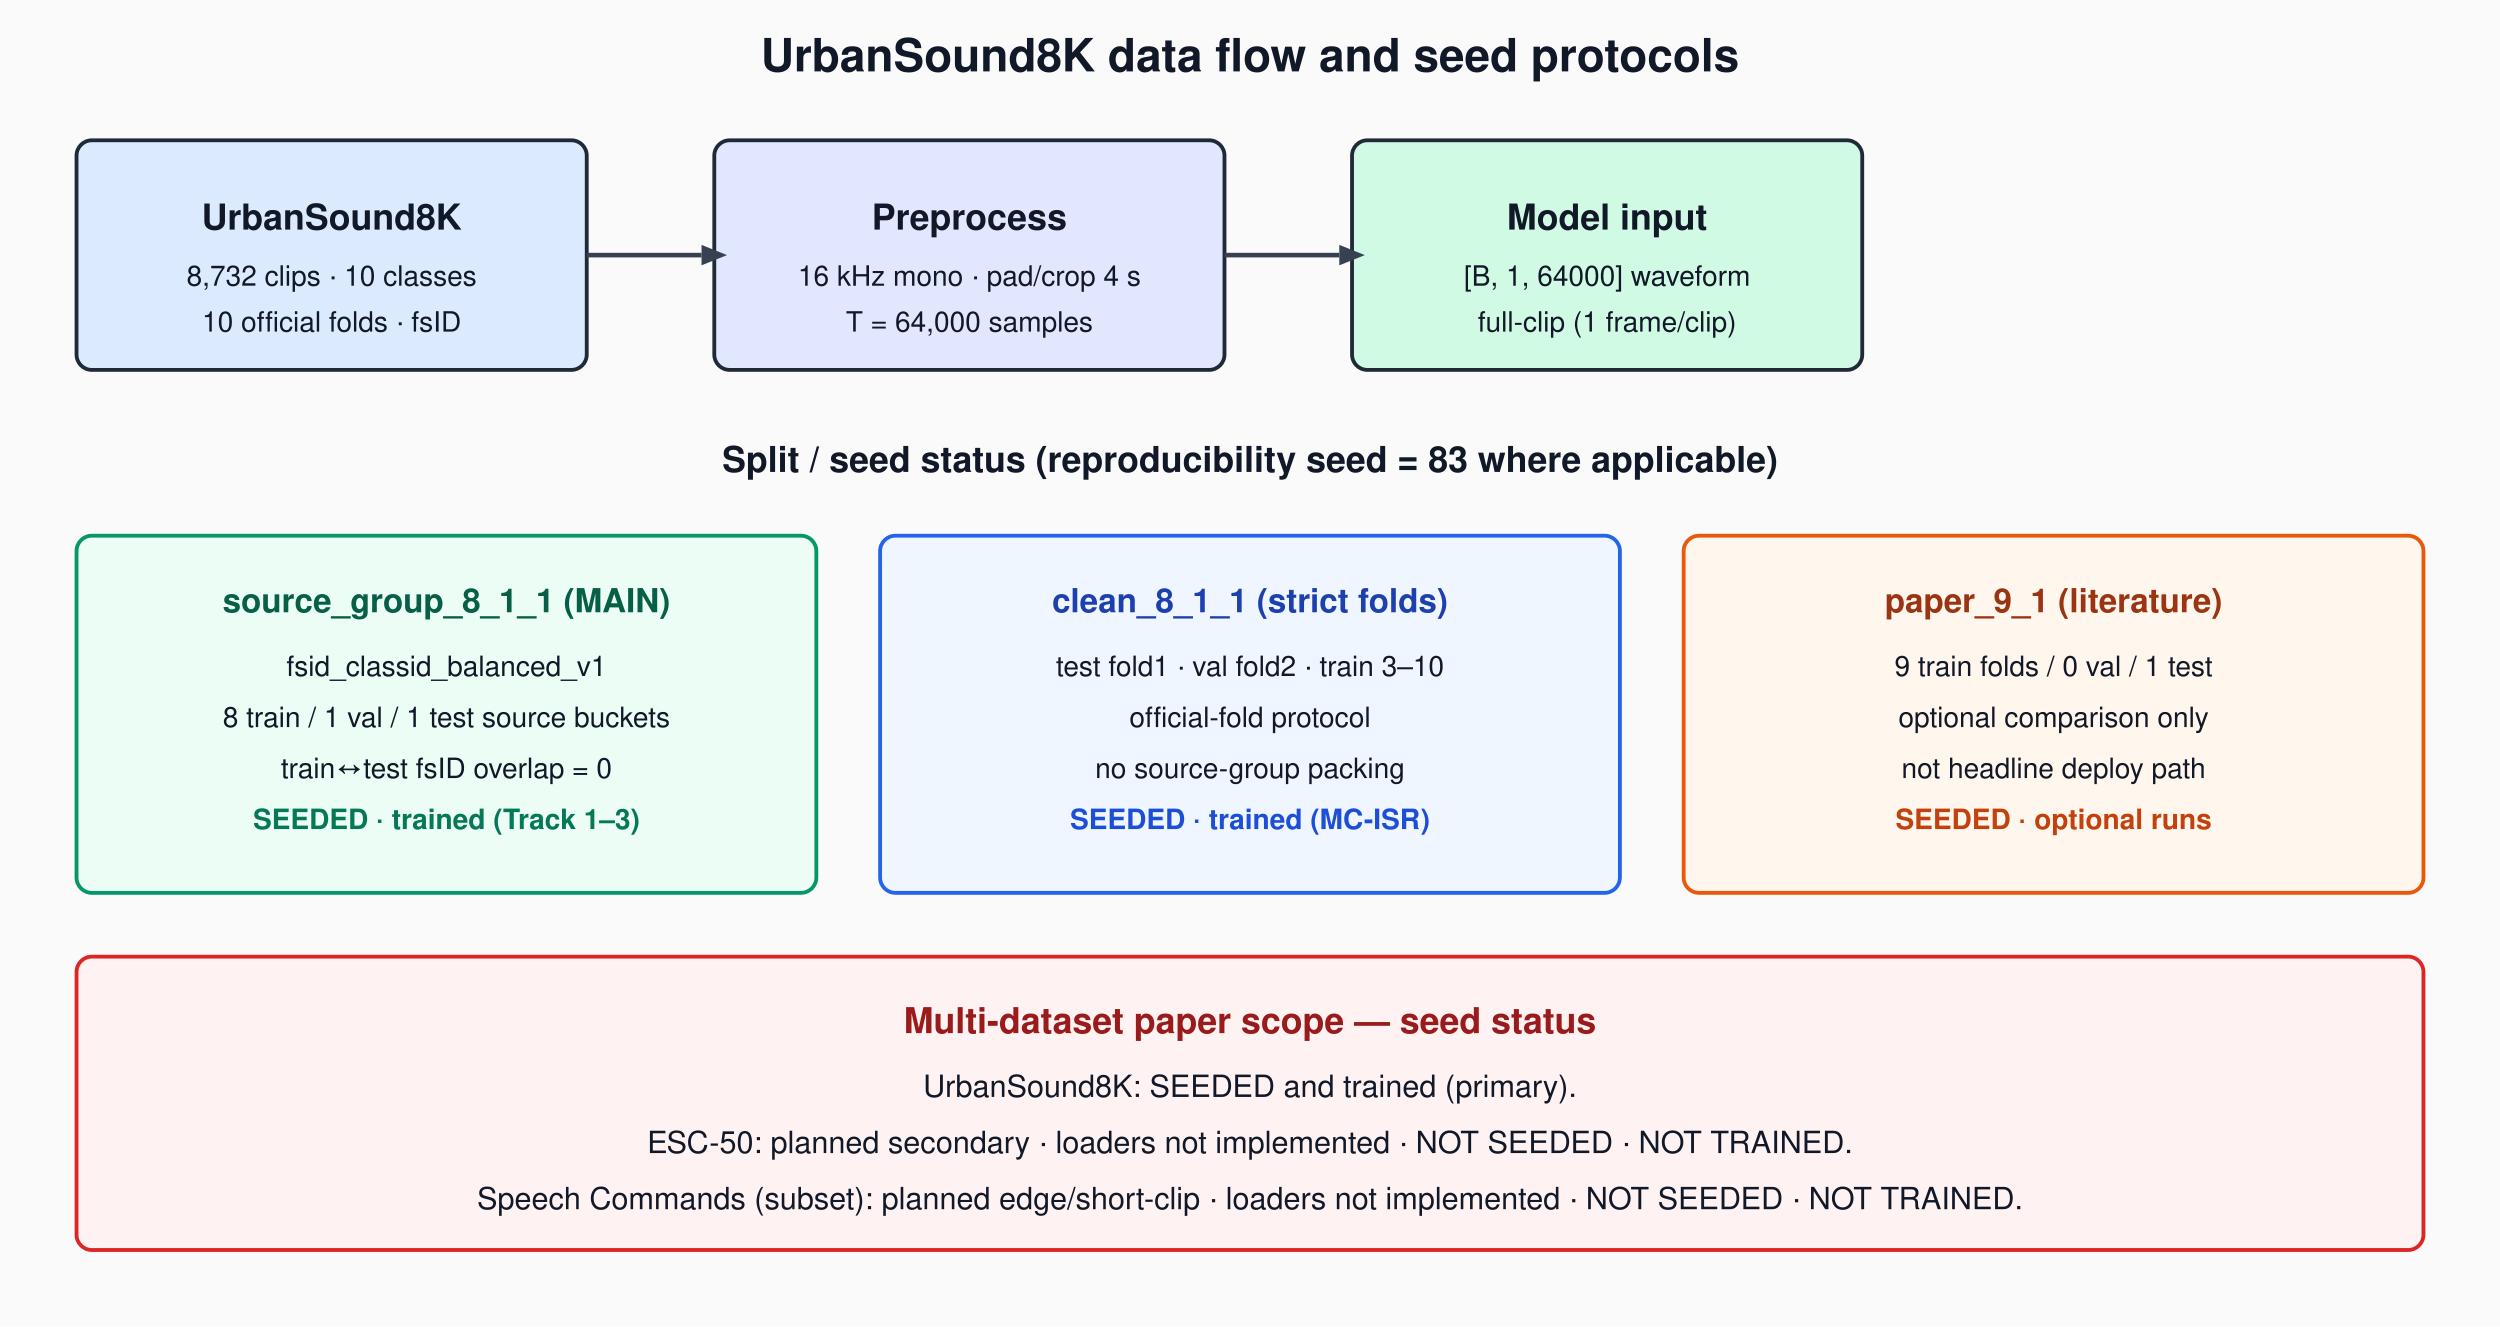
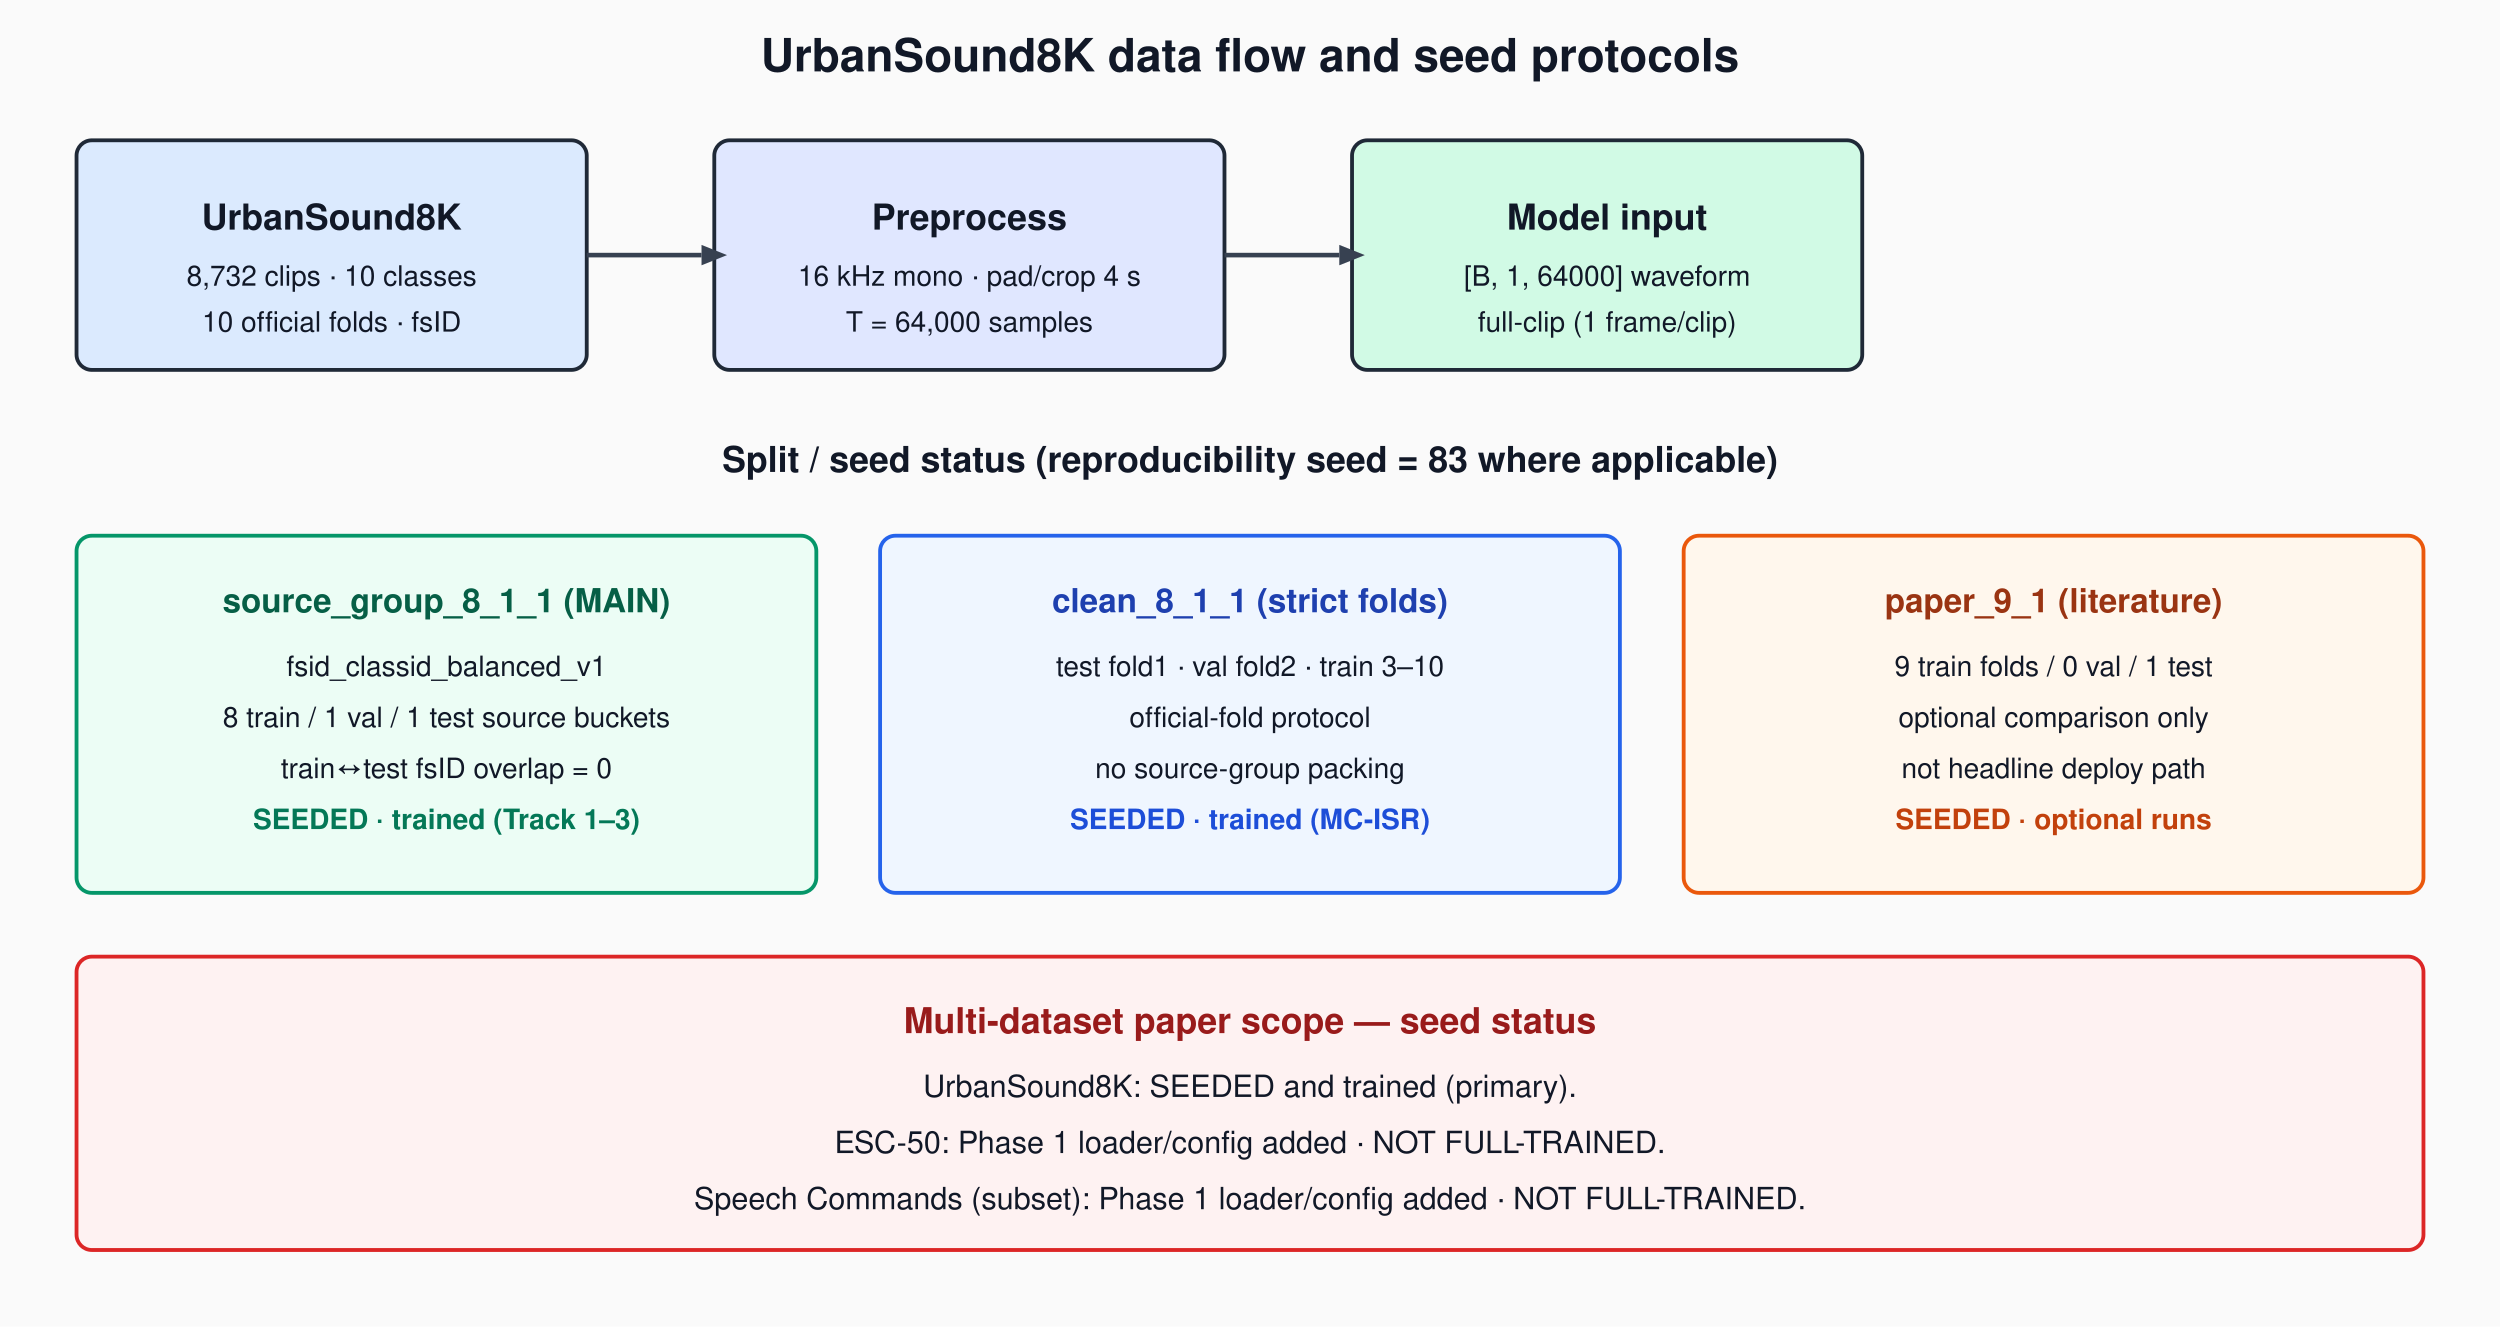
<svg xmlns="http://www.w3.org/2000/svg" width="980" height="520" viewBox="0 0 980 520">
  <rect width="980" height="520" fill="#fafafa" />
  <text x="490" y="28" font-family="Segoe UI, Helvetica, Arial, sans-serif" font-size="18" font-weight="bold" text-anchor="middle" fill="#111827">UrbanSound8K data flow and seed protocols</text>
  <rect x="30" y="55" width="200" height="90" rx="6" fill="#dbeafe" stroke="#1f2937" stroke-width="1.5" />
  <text x="130" y="90" font-family="Segoe UI, Helvetica, Arial, sans-serif" font-size="14" font-weight="bold" text-anchor="middle" fill="#111827">UrbanSound8K</text>
  <text x="130" y="112" font-family="Segoe UI, Helvetica, Arial, sans-serif" font-size="11" font-weight="normal" text-anchor="middle" fill="#111827">8,732 clips · 10 classes</text>
  <text x="130" y="130" font-family="Segoe UI, Helvetica, Arial, sans-serif" font-size="11" font-weight="normal" text-anchor="middle" fill="#111827">10 official folds · fsID</text>
  <rect x="280" y="55" width="200" height="90" rx="6" fill="#e0e7ff" stroke="#1f2937" stroke-width="1.5" />
  <text x="380" y="90" font-family="Segoe UI, Helvetica, Arial, sans-serif" font-size="14" font-weight="bold" text-anchor="middle" fill="#111827">Preprocess</text>
  <text x="380" y="112" font-family="Segoe UI, Helvetica, Arial, sans-serif" font-size="11" font-weight="normal" text-anchor="middle" fill="#111827">16 kHz mono · pad/crop 4 s</text>
  <text x="380" y="130" font-family="Segoe UI, Helvetica, Arial, sans-serif" font-size="11" font-weight="normal" text-anchor="middle" fill="#111827">T = 64,000 samples</text>
  <rect x="530" y="55" width="200" height="90" rx="6" fill="#d1fae5" stroke="#1f2937" stroke-width="1.5" />
  <text x="630" y="90" font-family="Segoe UI, Helvetica, Arial, sans-serif" font-size="14" font-weight="bold" text-anchor="middle" fill="#111827">Model input</text>
  <text x="630" y="112" font-family="Segoe UI, Helvetica, Arial, sans-serif" font-size="11" font-weight="normal" text-anchor="middle" fill="#111827">[B, 1, 64000] waveform</text>
  <text x="630" y="130" font-family="Segoe UI, Helvetica, Arial, sans-serif" font-size="11" font-weight="normal" text-anchor="middle" fill="#111827">full-clip (1 frame/clip)</text>
  <line x1="230" y1="100" x2="275" y2="100" stroke="#374151" stroke-width="1.8" />
  <polygon points="275,96 285,100 275,104" fill="#374151" />
  <line x1="480" y1="100" x2="525" y2="100" stroke="#374151" stroke-width="1.8" />
  <polygon points="525,96 535,100 525,104" fill="#374151" />
  <text x="490" y="185" font-family="Segoe UI, Helvetica, Arial, sans-serif" font-size="14" font-weight="bold" text-anchor="middle" fill="#111827">Split / seed status (reproducibility seed = 83 where applicable)</text>
  <rect x="30" y="210" width="290" height="140" rx="6" fill="#ecfdf5" stroke="#059669" stroke-width="1.5" />
  <text x="175" y="240" font-family="Segoe UI, Helvetica, Arial, sans-serif" font-size="13" font-weight="bold" text-anchor="middle" fill="#065f46">source_group_8_1_1  (MAIN)</text>
  <text x="175" y="265" font-family="Segoe UI, Helvetica, Arial, sans-serif" font-size="11" font-weight="normal" text-anchor="middle" fill="#111827">fsid_classid_balanced_v1</text>
  <text x="175" y="285" font-family="Segoe UI, Helvetica, Arial, sans-serif" font-size="11" font-weight="normal" text-anchor="middle" fill="#111827">8 train / 1 val / 1 test source buckets</text>
  <text x="175" y="305" font-family="Segoe UI, Helvetica, Arial, sans-serif" font-size="11" font-weight="normal" text-anchor="middle" fill="#111827">train↔test fsID overlap = 0</text>
  <text x="175" y="325" font-family="Segoe UI, Helvetica, Arial, sans-serif" font-size="11" font-weight="bold" text-anchor="middle" fill="#047857">SEEDED · trained (Track 1–3)</text>
  <rect x="345" y="210" width="290" height="140" rx="6" fill="#eff6ff" stroke="#2563eb" stroke-width="1.5" />
  <text x="490" y="240" font-family="Segoe UI, Helvetica, Arial, sans-serif" font-size="13" font-weight="bold" text-anchor="middle" fill="#1e40af">clean_8_1_1  (strict folds)</text>
  <text x="490" y="265" font-family="Segoe UI, Helvetica, Arial, sans-serif" font-size="11" font-weight="normal" text-anchor="middle" fill="#111827">test fold1 · val fold2 · train 3–10</text>
  <text x="490" y="285" font-family="Segoe UI, Helvetica, Arial, sans-serif" font-size="11" font-weight="normal" text-anchor="middle" fill="#111827">official-fold protocol</text>
  <text x="490" y="305" font-family="Segoe UI, Helvetica, Arial, sans-serif" font-size="11" font-weight="normal" text-anchor="middle" fill="#111827">no source-group packing</text>
  <text x="490" y="325" font-family="Segoe UI, Helvetica, Arial, sans-serif" font-size="11" font-weight="bold" text-anchor="middle" fill="#1d4ed8">SEEDED · trained (MC-ISR)</text>
  <rect x="660" y="210" width="290" height="140" rx="6" fill="#fff7ed" stroke="#ea580c" stroke-width="1.5" />
  <text x="805" y="240" font-family="Segoe UI, Helvetica, Arial, sans-serif" font-size="13" font-weight="bold" text-anchor="middle" fill="#9a3412">paper_9_1  (literature)</text>
  <text x="805" y="265" font-family="Segoe UI, Helvetica, Arial, sans-serif" font-size="11" font-weight="normal" text-anchor="middle" fill="#111827">9 train folds / 0 val / 1 test</text>
  <text x="805" y="285" font-family="Segoe UI, Helvetica, Arial, sans-serif" font-size="11" font-weight="normal" text-anchor="middle" fill="#111827">optional comparison only</text>
  <text x="805" y="305" font-family="Segoe UI, Helvetica, Arial, sans-serif" font-size="11" font-weight="normal" text-anchor="middle" fill="#111827">not headline deploy path</text>
  <text x="805" y="325" font-family="Segoe UI, Helvetica, Arial, sans-serif" font-size="11" font-weight="bold" text-anchor="middle" fill="#c2410c">SEEDED · optional runs</text>
  <rect x="30" y="375" width="920" height="115" rx="6" fill="#fef2f2" stroke="#dc2626" stroke-width="1.5" />
  <text x="490" y="405" font-family="Segoe UI, Helvetica, Arial, sans-serif" font-size="14" font-weight="bold" text-anchor="middle" fill="#991b1b">Multi-dataset paper scope — seed status</text>
  <text x="490" y="430" font-family="Segoe UI, Helvetica, Arial, sans-serif" font-size="12" font-weight="normal" text-anchor="middle" fill="#111827">UrbanSound8K: SEEDED and trained (primary).</text>
-   <text x="490" y="452" font-family="Segoe UI, Helvetica, Arial, sans-serif" font-size="12" font-weight="normal" text-anchor="middle" fill="#111827">ESC-50: planned secondary · loaders not implemented · NOT SEEDED · NOT TRAINED.</text>
-   <text x="490" y="474" font-family="Segoe UI, Helvetica, Arial, sans-serif" font-size="12" font-weight="normal" text-anchor="middle" fill="#111827">Speech Commands (subset): planned edge/short-clip · loaders not implemented · NOT SEEDED · NOT TRAINED.</text>
+   <text x="490" y="452" font-family="Segoe UI, Helvetica, Arial, sans-serif" font-size="12" font-weight="normal" text-anchor="middle" fill="#111827">ESC-50: Phase 1 loader/config added · NOT FULL-TRAINED.</text>
+   <text x="490" y="474" font-family="Segoe UI, Helvetica, Arial, sans-serif" font-size="12" font-weight="normal" text-anchor="middle" fill="#111827">Speech Commands (subset): Phase 1 loader/config added · NOT FULL-TRAINED.</text>
</svg>
